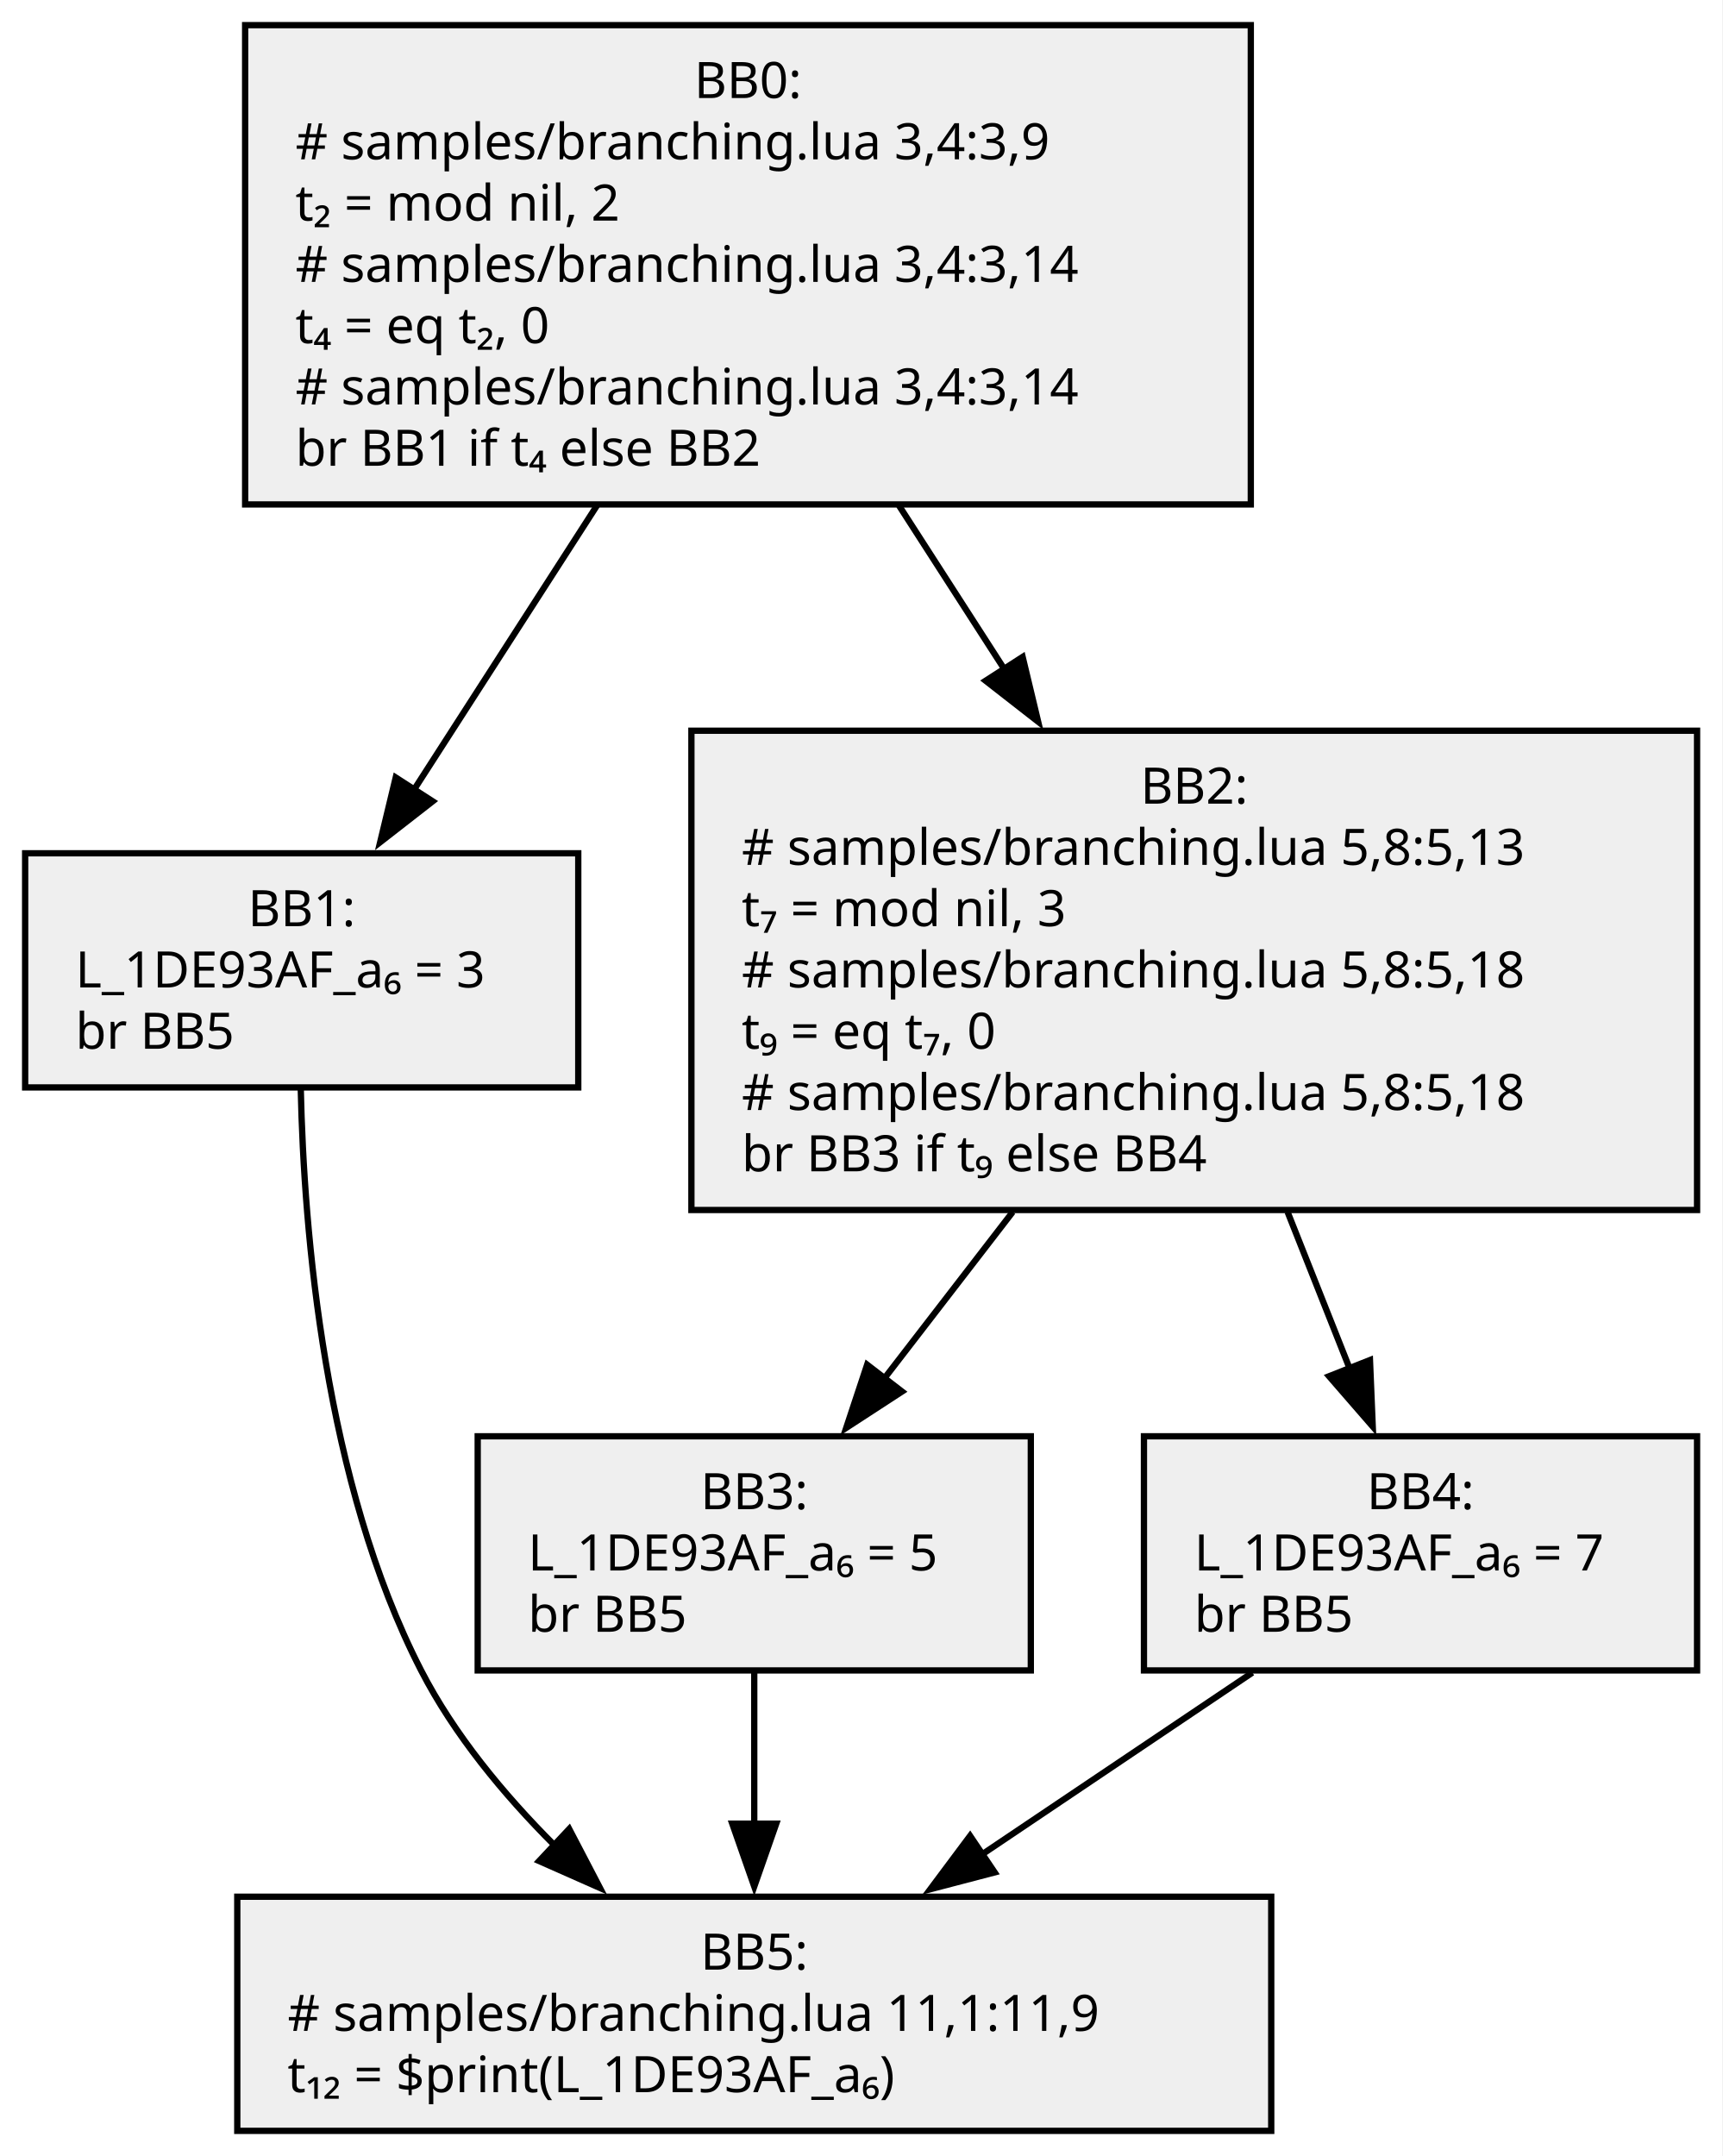
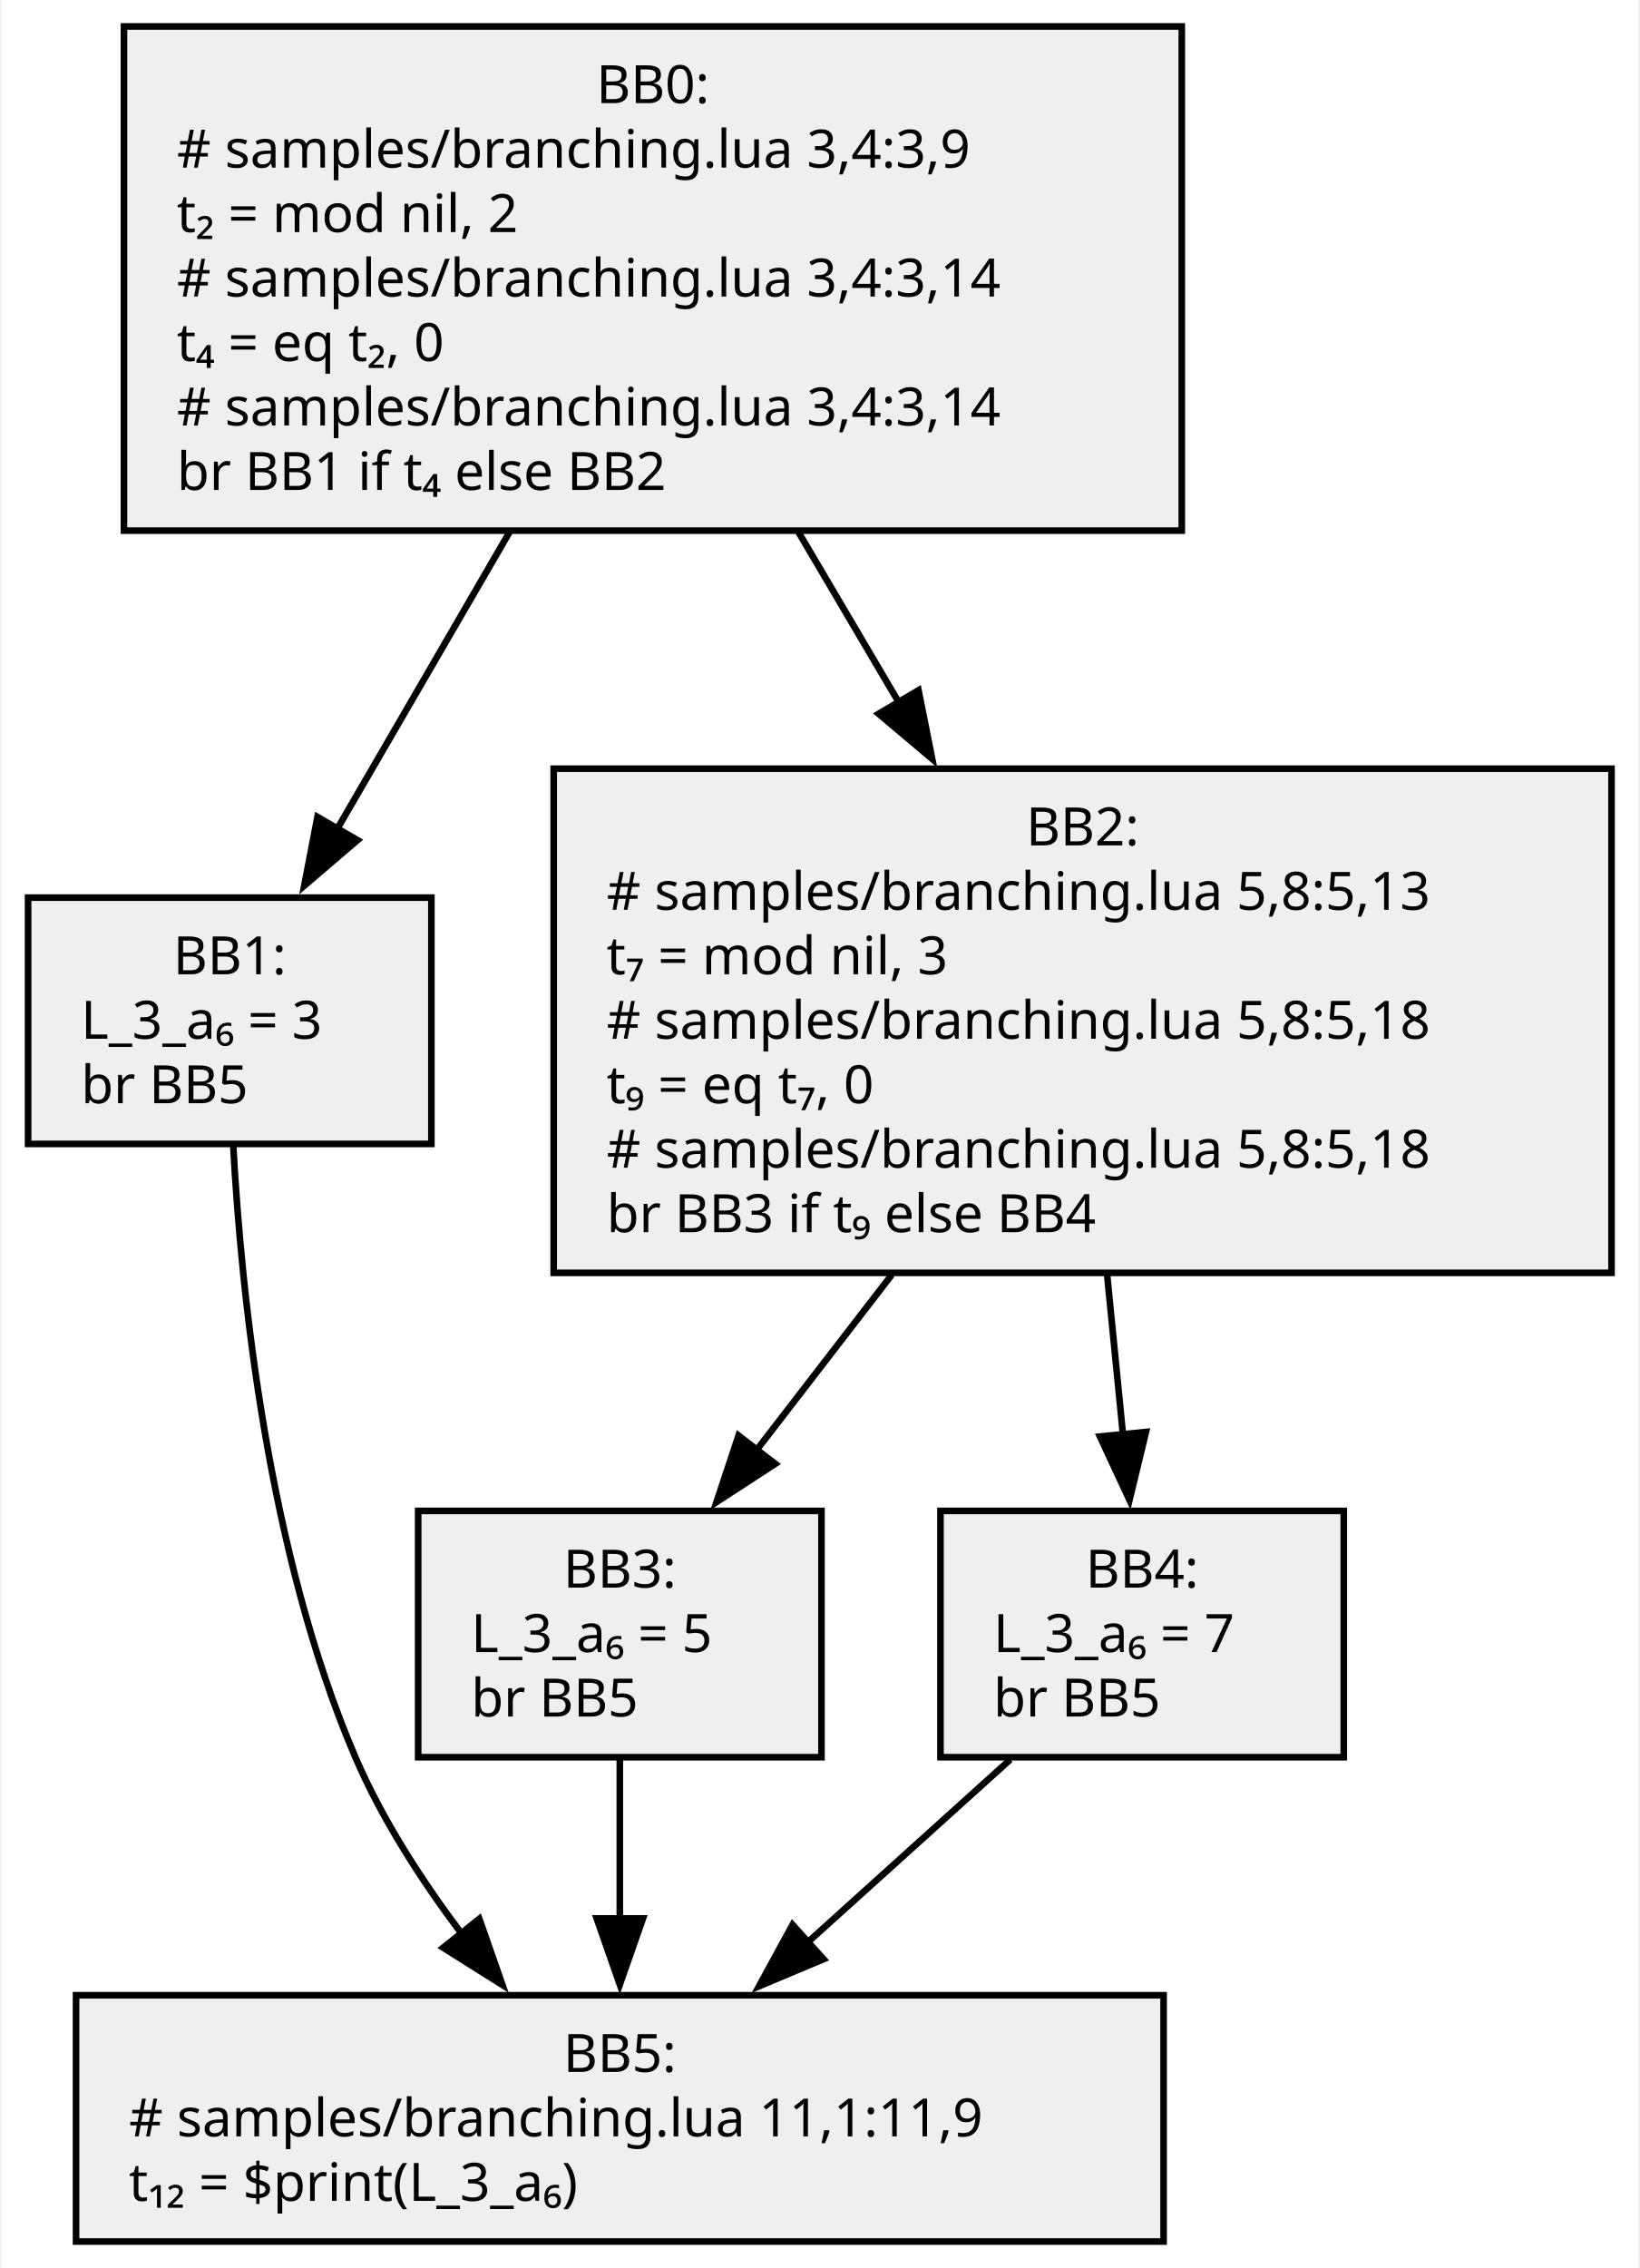
- <svg xmlns="http://www.w3.org/2000/svg" width="274pt" height="343pt" viewBox="0.00 0.00 274.00 343.00">
+ <svg xmlns="http://www.w3.org/2000/svg" width="248pt" height="343pt" viewBox="0.00 0.00 247.50 343.00">
  <g id="graph0" class="graph" transform="scale(1 1) rotate(0) translate(4 339)">
-     <polygon fill="white" stroke="none" points="-4,4 -4,-339 270,-339 270,4 -4,4" />
+     <polygon fill="white" stroke="none" points="-4,4 -4,-339 243.5,-339 243.5,4 -4,4" />
    <g id="node1" class="node">
-       <polygon fill="#efefef" stroke="black" points="195,-335 35,-335 35,-258.75 195,-258.75 195,-335" />
-       <text text-anchor="middle" x="115" y="-323.4" font-family="Cascadia Code" font-size="8.00">BB0:</text>
-       <text text-anchor="start" x="43" y="-313.65" font-family="Cascadia Code" font-size="8.00"># samples/branching.lua 3,4:3,9</text>
-       <text text-anchor="start" x="43" y="-303.9" font-family="Cascadia Code" font-size="8.00">t₂ = mod nil, 2</text>
-       <text text-anchor="start" x="43" y="-294.15" font-family="Cascadia Code" font-size="8.00"># samples/branching.lua 3,4:3,14</text>
-       <text text-anchor="start" x="43" y="-284.4" font-family="Cascadia Code" font-size="8.00">t₄ = eq t₂, 0</text>
-       <text text-anchor="start" x="43" y="-274.65" font-family="Cascadia Code" font-size="8.00"># samples/branching.lua 3,4:3,14</text>
-       <text text-anchor="start" x="43" y="-264.9" font-family="Cascadia Code" font-size="8.00">br BB1 if t₄ else BB2</text>
+       <polygon fill="#efefef" stroke="black" points="174.5,-335 14.5,-335 14.5,-258.75 174.5,-258.75 174.5,-335" />
+       <text text-anchor="middle" x="94.5" y="-323.4" font-family="Cascadia Code" font-size="8.00">BB0:</text>
+       <text text-anchor="start" x="22.5" y="-313.65" font-family="Cascadia Code" font-size="8.00"># samples/branching.lua 3,4:3,9</text>
+       <text text-anchor="start" x="22.5" y="-303.9" font-family="Cascadia Code" font-size="8.00">t₂ = mod nil, 2</text>
+       <text text-anchor="start" x="22.5" y="-294.15" font-family="Cascadia Code" font-size="8.00"># samples/branching.lua 3,4:3,14</text>
+       <text text-anchor="start" x="22.5" y="-284.4" font-family="Cascadia Code" font-size="8.00">t₄ = eq t₂, 0</text>
+       <text text-anchor="start" x="22.5" y="-274.65" font-family="Cascadia Code" font-size="8.00"># samples/branching.lua 3,4:3,14</text>
+       <text text-anchor="start" x="22.5" y="-264.9" font-family="Cascadia Code" font-size="8.00">br BB1 if t₄ else BB2</text>
    </g>
    <g id="node2" class="node">
-       <polygon fill="#efefef" stroke="black" points="88,-203.25 0,-203.25 0,-166 88,-166 88,-203.25" />
-       <text text-anchor="middle" x="44" y="-191.65" font-family="Cascadia Code" font-size="8.00">BB1:</text>
-       <text text-anchor="start" x="8" y="-181.9" font-family="Cascadia Code" font-size="8.00">L_1DE93AF_a₆ = 3</text>
+       <polygon fill="#efefef" stroke="black" points="61,-203.25 0,-203.25 0,-166 61,-166 61,-203.25" />
+       <text text-anchor="middle" x="30.5" y="-191.65" font-family="Cascadia Code" font-size="8.00">BB1:</text>
+       <text text-anchor="start" x="8" y="-181.9" font-family="Cascadia Code" font-size="8.00">L_3_a₆ = 3</text>
      <text text-anchor="start" x="8" y="-172.15" font-family="Cascadia Code" font-size="8.00">br BB5</text>
    </g>
    <g id="edge1" class="edge">
-       <path fill="none" stroke="black" d="M90.96,-258.55C81.38,-243.67 70.55,-226.85 61.71,-213.12" />
-       <polygon fill="black" stroke="black" points="64.84,-211.52 56.48,-205.01 58.96,-215.31 64.84,-211.52" />
+       <path fill="none" stroke="black" d="M72.83,-258.55C64.28,-243.81 54.62,-227.18 46.69,-213.52" />
+       <polygon fill="black" stroke="black" points="49.82,-211.94 41.77,-205.05 43.77,-215.45 49.82,-211.94" />
    </g>
    <g id="node3" class="node">
-       <polygon fill="#efefef" stroke="black" points="266,-222.75 106,-222.75 106,-146.5 266,-146.5 266,-222.75" />
-       <text text-anchor="middle" x="186" y="-211.15" font-family="Cascadia Code" font-size="8.00">BB2:</text>
-       <text text-anchor="start" x="114" y="-201.4" font-family="Cascadia Code" font-size="8.00"># samples/branching.lua 5,8:5,13</text>
-       <text text-anchor="start" x="114" y="-191.65" font-family="Cascadia Code" font-size="8.00">t₇ = mod nil, 3</text>
-       <text text-anchor="start" x="114" y="-181.9" font-family="Cascadia Code" font-size="8.00"># samples/branching.lua 5,8:5,18</text>
-       <text text-anchor="start" x="114" y="-172.15" font-family="Cascadia Code" font-size="8.00">t₉ = eq t₇, 0</text>
-       <text text-anchor="start" x="114" y="-162.4" font-family="Cascadia Code" font-size="8.00"># samples/branching.lua 5,8:5,18</text>
-       <text text-anchor="start" x="114" y="-152.65" font-family="Cascadia Code" font-size="8.00">br BB3 if t₉ else BB4</text>
+       <polygon fill="#efefef" stroke="black" points="239.5,-222.75 79.5,-222.75 79.5,-146.5 239.5,-146.5 239.5,-222.75" />
+       <text text-anchor="middle" x="159.5" y="-211.15" font-family="Cascadia Code" font-size="8.00">BB2:</text>
+       <text text-anchor="start" x="87.5" y="-201.4" font-family="Cascadia Code" font-size="8.00"># samples/branching.lua 5,8:5,13</text>
+       <text text-anchor="start" x="87.5" y="-191.65" font-family="Cascadia Code" font-size="8.00">t₇ = mod nil, 3</text>
+       <text text-anchor="start" x="87.5" y="-181.9" font-family="Cascadia Code" font-size="8.00"># samples/branching.lua 5,8:5,18</text>
+       <text text-anchor="start" x="87.5" y="-172.15" font-family="Cascadia Code" font-size="8.00">t₉ = eq t₇, 0</text>
+       <text text-anchor="start" x="87.5" y="-162.4" font-family="Cascadia Code" font-size="8.00"># samples/branching.lua 5,8:5,18</text>
+       <text text-anchor="start" x="87.5" y="-152.65" font-family="Cascadia Code" font-size="8.00">br BB3 if t₉ else BB4</text>
    </g>
    <g id="edge2" class="edge">
-       <path fill="none" stroke="black" d="M139.04,-258.55C144.42,-250.2 150.19,-241.24 155.78,-232.55" />
-       <polygon fill="black" stroke="black" points="158.7,-234.49 161.17,-224.18 152.81,-230.7 158.7,-234.49" />
+       <path fill="none" stroke="black" d="M116.51,-258.55C121.43,-250.2 126.71,-241.24 131.83,-232.55" />
+       <polygon fill="black" stroke="black" points="134.68,-234.61 136.75,-224.22 128.65,-231.05 134.68,-234.61" />
    </g>
    <g id="node6" class="node">
-       <polygon fill="#efefef" stroke="black" points="198.25,-37.25 33.75,-37.25 33.75,0 198.25,0 198.25,-37.25" />
-       <text text-anchor="middle" x="116" y="-25.65" font-family="Cascadia Code" font-size="8.00">BB5:</text>
-       <text text-anchor="start" x="41.75" y="-15.9" font-family="Cascadia Code" font-size="8.00"># samples/branching.lua 11,1:11,9</text>
-       <text text-anchor="start" x="41.75" y="-6.15" font-family="Cascadia Code" font-size="8.00">t₁₂ = $print(L_1DE93AF_a₆)</text>
+       <polygon fill="#efefef" stroke="black" points="171.75,-37.25 7.25,-37.25 7.25,0 171.75,0 171.75,-37.25" />
+       <text text-anchor="middle" x="89.5" y="-25.65" font-family="Cascadia Code" font-size="8.00">BB5:</text>
+       <text text-anchor="start" x="15.25" y="-15.9" font-family="Cascadia Code" font-size="8.00"># samples/branching.lua 11,1:11,9</text>
+       <text text-anchor="start" x="15.25" y="-6.15" font-family="Cascadia Code" font-size="8.00">t₁₂ = $print(L_3_a₆)</text>
    </g>
    <g id="edge5" class="edge">
-       <path fill="none" stroke="black" d="M43.85,-165.77C44.35,-143.05 47.62,-103.16 63,-73.25 68.24,-63.06 76.1,-53.56 84.17,-45.48" />
-       <polygon fill="black" stroke="black" points="86.56,-48.03 91.46,-38.64 81.77,-42.93 86.56,-48.03" />
+       <path fill="none" stroke="black" d="M31.03,-165.7C32.26,-143.24 36.3,-103.98 49.5,-73.25 53.52,-63.89 59.48,-54.65 65.58,-46.55" />
+       <polygon fill="black" stroke="black" points="68.25,-48.81 71.75,-38.8 62.78,-44.44 68.25,-48.81" />
    </g>
    <g id="node4" class="node">
-       <polygon fill="#efefef" stroke="black" points="160,-110.5 72,-110.5 72,-73.25 160,-73.25 160,-110.5" />
-       <text text-anchor="middle" x="116" y="-98.9" font-family="Cascadia Code" font-size="8.00">BB3:</text>
-       <text text-anchor="start" x="80" y="-89.15" font-family="Cascadia Code" font-size="8.00">L_1DE93AF_a₆ = 5</text>
-       <text text-anchor="start" x="80" y="-79.4" font-family="Cascadia Code" font-size="8.00">br BB5</text>
+       <polygon fill="#efefef" stroke="black" points="120,-110.5 59,-110.5 59,-73.25 120,-73.25 120,-110.5" />
+       <text text-anchor="middle" x="89.5" y="-98.9" font-family="Cascadia Code" font-size="8.00">BB3:</text>
+       <text text-anchor="start" x="67" y="-89.15" font-family="Cascadia Code" font-size="8.00">L_3_a₆ = 5</text>
+       <text text-anchor="start" x="67" y="-79.4" font-family="Cascadia Code" font-size="8.00">br BB5</text>
    </g>
    <g id="edge3" class="edge">
-       <path fill="none" stroke="black" d="M157.12,-146.19C150.23,-137.25 143.01,-127.89 136.57,-119.54" />
-       <polygon fill="black" stroke="black" points="139.51,-117.62 130.63,-111.84 133.96,-121.89 139.51,-117.62" />
+       <path fill="none" stroke="black" d="M130.62,-146.19C123.73,-137.25 116.51,-127.89 110.07,-119.54" />
+       <polygon fill="black" stroke="black" points="113.01,-117.62 104.13,-111.84 107.46,-121.89 113.01,-117.62" />
    </g>
    <g id="node5" class="node">
-       <polygon fill="#efefef" stroke="black" points="266,-110.5 178,-110.5 178,-73.25 266,-73.25 266,-110.5" />
-       <text text-anchor="middle" x="222" y="-98.9" font-family="Cascadia Code" font-size="8.00">BB4:</text>
-       <text text-anchor="start" x="186" y="-89.15" font-family="Cascadia Code" font-size="8.00">L_1DE93AF_a₆ = 7</text>
-       <text text-anchor="start" x="186" y="-79.4" font-family="Cascadia Code" font-size="8.00">br BB5</text>
+       <polygon fill="#efefef" stroke="black" points="199,-110.5 138,-110.5 138,-73.25 199,-73.25 199,-110.5" />
+       <text text-anchor="middle" x="168.5" y="-98.9" font-family="Cascadia Code" font-size="8.00">BB4:</text>
+       <text text-anchor="start" x="146" y="-89.15" font-family="Cascadia Code" font-size="8.00">L_3_a₆ = 7</text>
+       <text text-anchor="start" x="146" y="-79.4" font-family="Cascadia Code" font-size="8.00">br BB5</text>
    </g>
    <g id="edge4" class="edge">
-       <path fill="none" stroke="black" d="M200.85,-146.19C204.17,-137.83 207.63,-129.09 210.77,-121.17" />
-       <polygon fill="black" stroke="black" points="213.96,-122.63 214.4,-112.05 207.45,-120.05 213.96,-122.63" />
+       <path fill="none" stroke="black" d="M163.21,-146.19C164.01,-138.12 164.85,-129.69 165.61,-121.99" />
+       <polygon fill="black" stroke="black" points="169.08,-122.44 166.59,-112.14 162.12,-121.75 169.08,-122.44" />
    </g>
    <g id="edge6" class="edge">
-       <path fill="none" stroke="black" d="M116,-72.9C116,-65.58 116,-56.94 116,-48.77" />
-       <polygon fill="black" stroke="black" points="119.5,-48.87 116,-38.87 112.5,-48.87 119.5,-48.87" />
+       <path fill="none" stroke="black" d="M89.5,-72.9C89.5,-65.58 89.5,-56.94 89.5,-48.77" />
+       <polygon fill="black" stroke="black" points="93,-48.87 89.5,-38.87 86,-48.87 93,-48.87" />
    </g>
    <g id="edge7" class="edge">
-       <path fill="none" stroke="black" d="M195.25,-72.9C182.2,-64.12 166.3,-53.43 152.18,-43.94" />
-       <polygon fill="black" stroke="black" points="154.25,-41.12 144,-38.44 150.34,-46.93 154.25,-41.12" />
+       <path fill="none" stroke="black" d="M148.56,-72.9C139.21,-64.46 127.89,-54.25 117.68,-45.04" />
+       <polygon fill="black" stroke="black" points="120.32,-42.71 110.55,-38.61 115.63,-47.91 120.32,-42.71" />
    </g>
  </g>
</svg>
